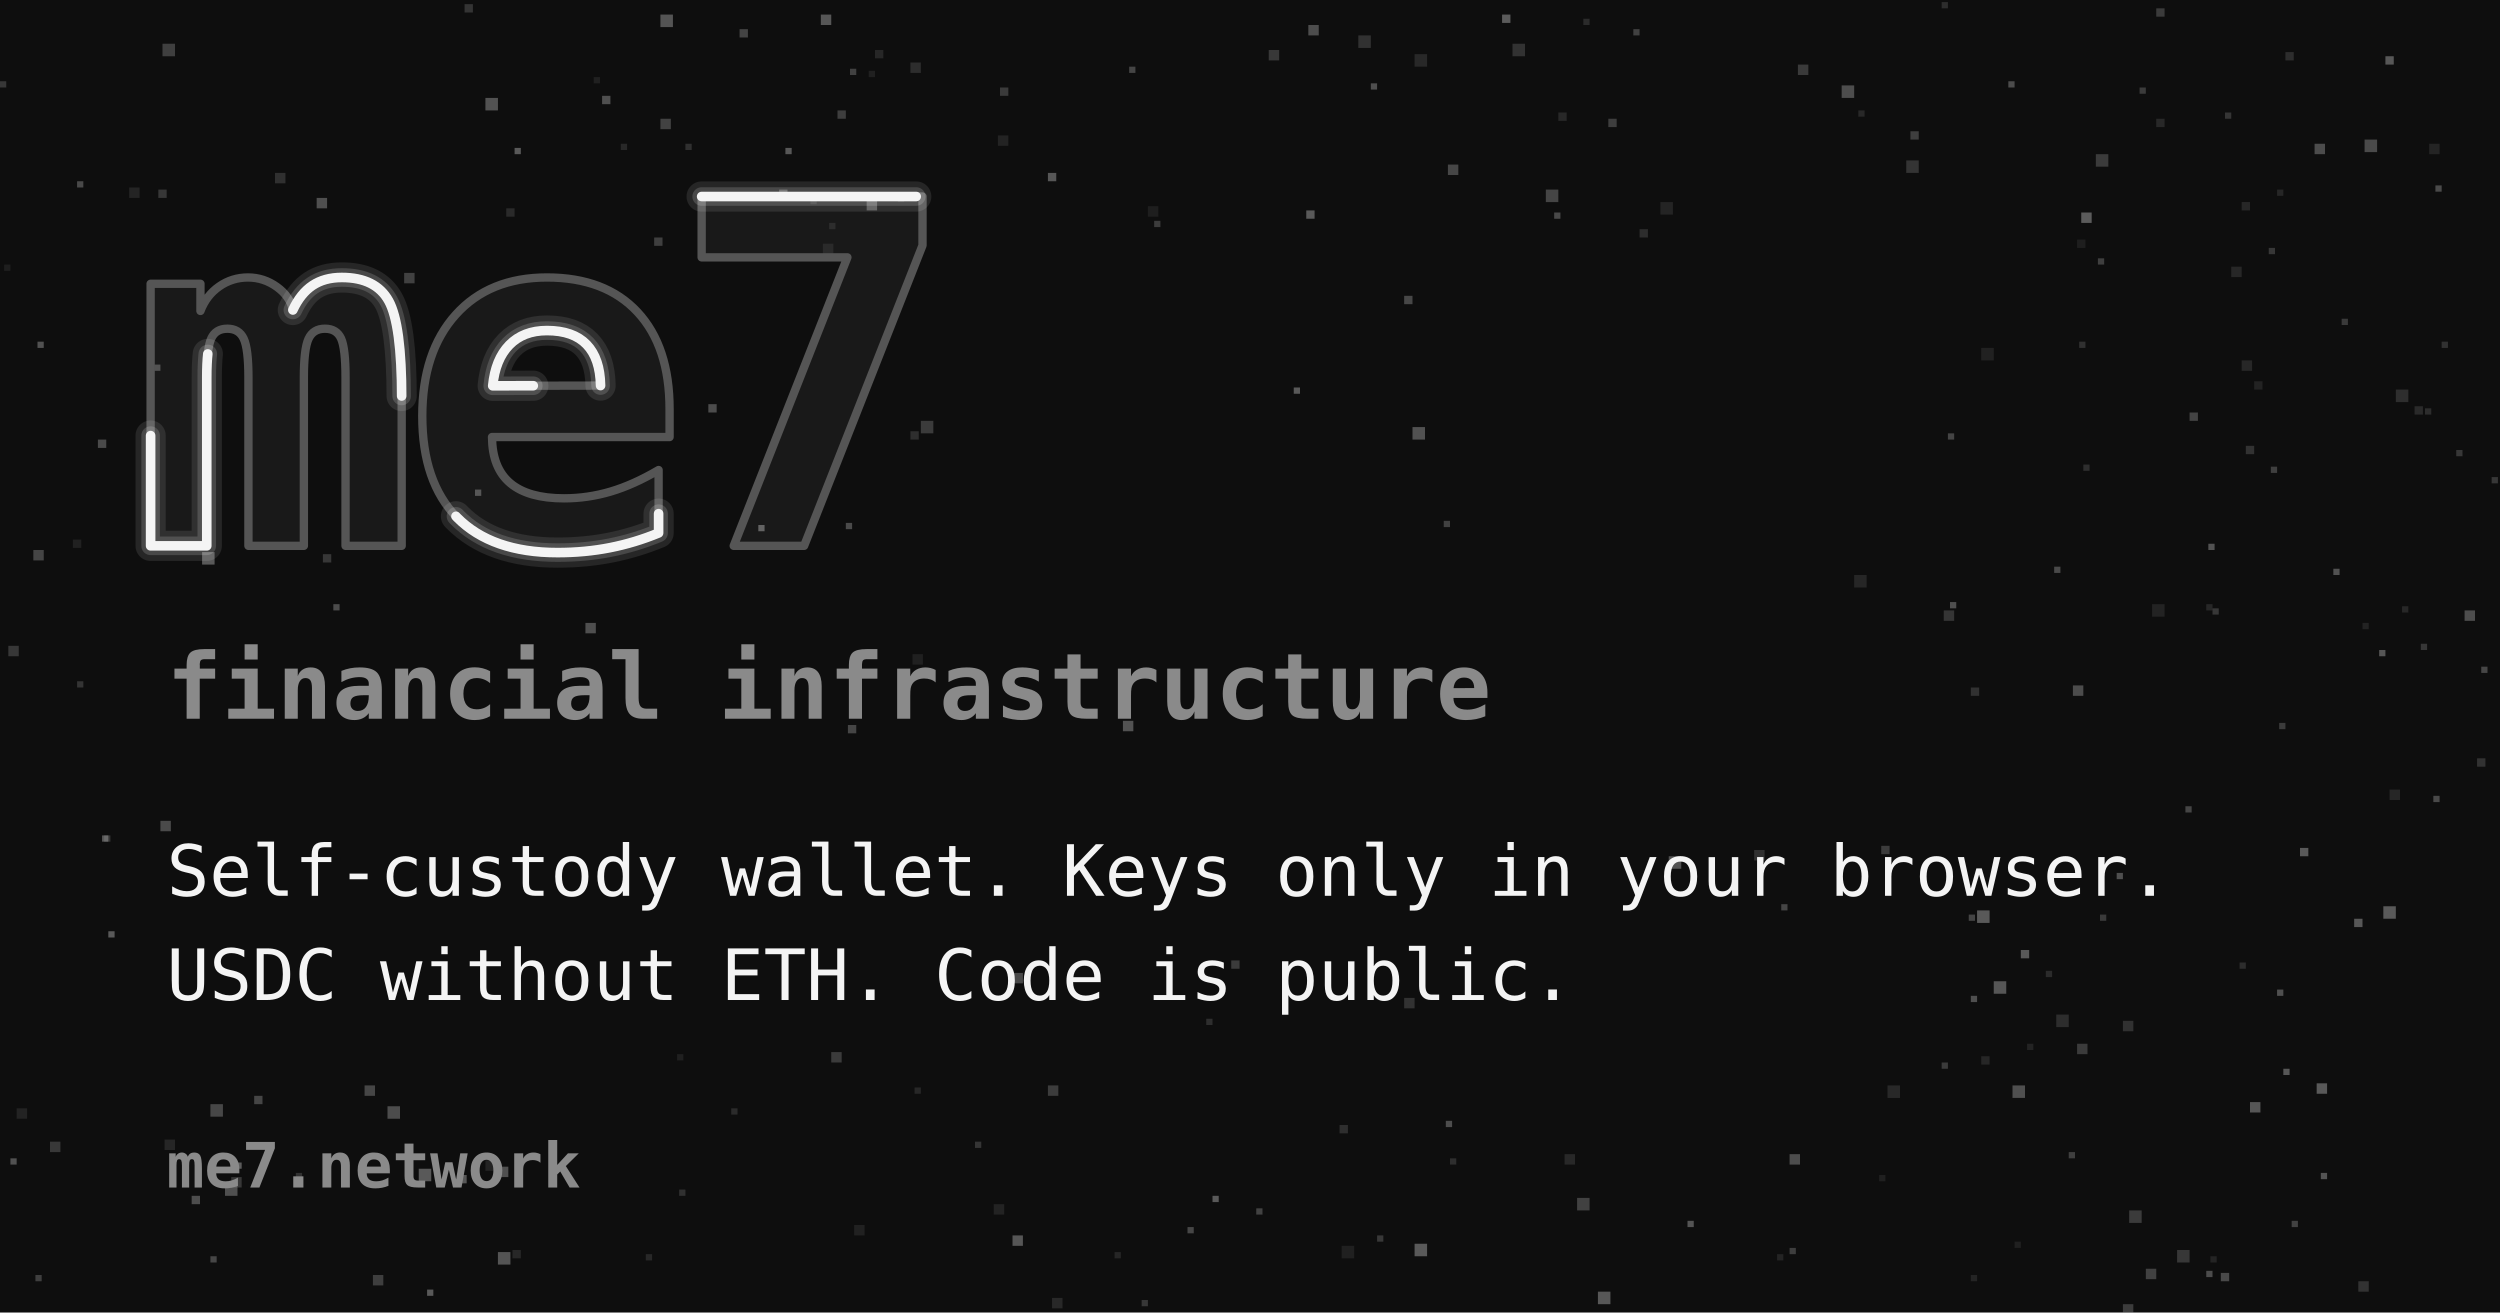
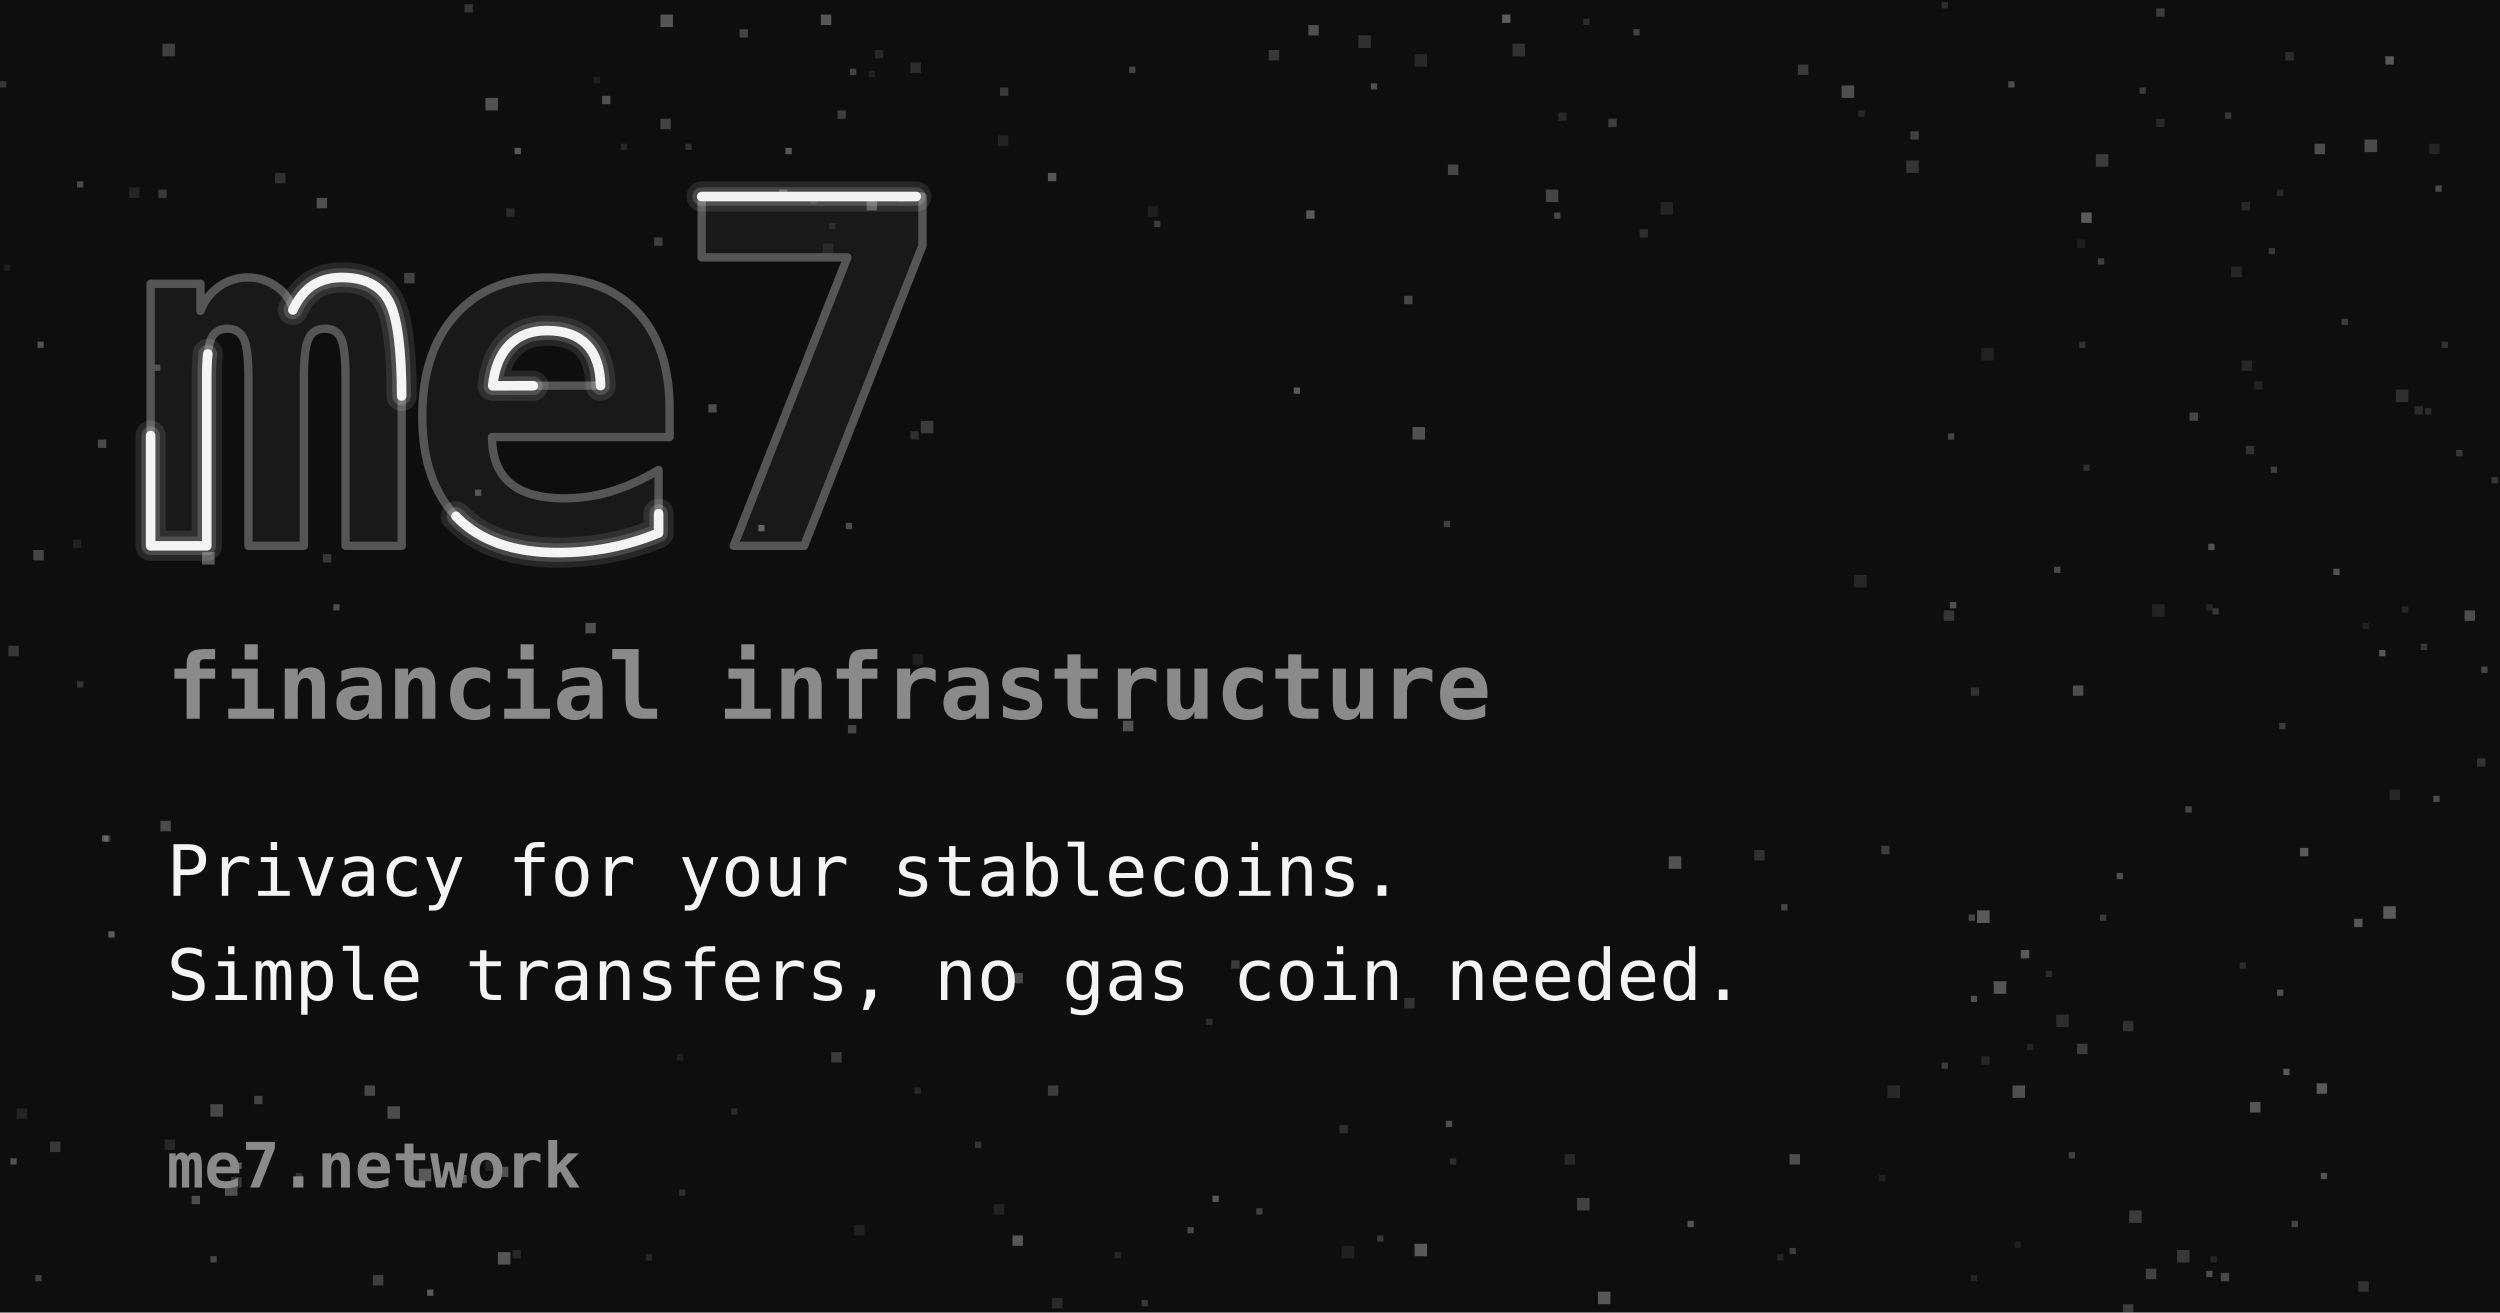
<svg xmlns="http://www.w3.org/2000/svg" width="1200" height="630" viewBox="0 0 1200 630">
  <rect width="1200" height="630" rx="0" fill="#0e0e0e" />
  <rect x="389" y="95" width="3" height="3" fill="#9a9a9a" opacity="0.15" />
  <rect x="609" y="24" width="5" height="5" fill="#9a9a9a" opacity="0.30" />
  <rect x="679" y="597" width="6" height="6" fill="#9a9a9a" opacity="0.53" />
  <rect x="693" y="250" width="3" height="3" fill="#9a9a9a" opacity="0.36" />
  <rect x="933" y="293" width="5" height="5" fill="#9a9a9a" opacity="0.28" />
  <rect x="410" y="588" width="5" height="5" fill="#9a9a9a" opacity="0.14" />
  <rect x="1051" y="198" width="4" height="4" fill="#9a9a9a" opacity="0.38" />
  <rect x="1134" y="299" width="3" height="3" fill="#9a9a9a" opacity="0.15" />
  <rect x="842" y="408" width="5" height="5" fill="#9a9a9a" opacity="0.24" />
  <rect x="554" y="106" width="3" height="3" fill="#9a9a9a" opacity="0.33" />
  <rect x="477" y="578" width="5" height="5" fill="#9a9a9a" opacity="0.15" />
  <rect x="539" y="346" width="5" height="5" fill="#9a9a9a" opacity="0.49" />
  <rect x="1061" y="603" width="3" height="3" fill="#9a9a9a" opacity="0.16" />
  <rect x="997" y="115" width="4" height="4" fill="#9a9a9a" opacity="0.12" />
  <rect x="1144" y="435" width="6" height="6" fill="#9a9a9a" opacity="0.53" />
  <rect x="1045" y="600" width="6" height="6" fill="#9a9a9a" opacity="0.29" />
  <rect x="479" y="65" width="5" height="5" fill="#9a9a9a" opacity="0.15" />
  <rect x="408" y="33" width="3" height="3" fill="#9a9a9a" opacity="0.36" />
  <rect x="644" y="598" width="6" height="6" fill="#9a9a9a" opacity="0.13" />
  <rect x="1049" y="387" width="3" height="3" fill="#9a9a9a" opacity="0.39" />
  <rect x="1147" y="379" width="5" height="5" fill="#9a9a9a" opacity="0.17" />
  <rect x="1019" y="626" width="5" height="5" fill="#9a9a9a" opacity="0.33" />
  <rect x="374" y="91" width="4" height="4" fill="#9a9a9a" opacity="0.44" />
  <rect x="246" y="600" width="4" height="4" fill="#9a9a9a" opacity="0.18" />
  <rect x="652" y="17" width="6" height="6" fill="#9a9a9a" opacity="0.25" />
  <rect x="772" y="57" width="4" height="4" fill="#9a9a9a" opacity="0.34" />
  <rect x="1090" y="224" width="3" height="3" fill="#9a9a9a" opacity="0.35" />
  <rect x="935" y="208" width="3" height="3" fill="#9a9a9a" opacity="0.38" />
  <rect x="946" y="478" width="3" height="3" fill="#9a9a9a" opacity="0.47" />
  <rect x="982" y="466" width="3" height="3" fill="#9a9a9a" opacity="0.21" />
  <rect x="591" y="461" width="4" height="4" fill="#9a9a9a" opacity="0.32" />
  <rect x="970" y="456" width="4" height="4" fill="#9a9a9a" opacity="0.53" />
  <rect x="1080" y="529" width="5" height="5" fill="#9a9a9a" opacity="0.51" />
  <rect x="239" y="560" width="5" height="5" fill="#9a9a9a" opacity="0.46" />
  <rect x="399" y="505" width="5" height="5" fill="#9a9a9a" opacity="0.32" />
  <rect x="892" y="53" width="3" height="3" fill="#9a9a9a" opacity="0.19" />
  <rect x="152" y="95" width="5" height="5" fill="#9a9a9a" opacity="0.47" />
  <rect x="175" y="521" width="5" height="5" fill="#9a9a9a" opacity="0.40" />
  <rect x="17" y="612" width="3" height="3" fill="#9a9a9a" opacity="0.35" />
  <rect x="1120" y="273" width="3" height="3" fill="#9a9a9a" opacity="0.48" />
  <rect x="503" y="83" width="4" height="4" fill="#9a9a9a" opacity="0.51" />
  <rect x="993" y="553" width="3" height="3" fill="#9a9a9a" opacity="0.35" />
  <rect x="628" y="12" width="5" height="5" fill="#9a9a9a" opacity="0.45" />
  <rect x="579" y="489" width="3" height="3" fill="#9a9a9a" opacity="0.23" />
  <rect x="674" y="479" width="5" height="5" fill="#9a9a9a" opacity="0.26" />
  <rect x="1168" y="382" width="3" height="3" fill="#9a9a9a" opacity="0.42" />
  <rect x="1130" y="441" width="4" height="4" fill="#9a9a9a" opacity="0.52" />
  <rect x="1071" y="128" width="5" height="5" fill="#9a9a9a" opacity="0.18" />
  <rect x="289" y="46" width="4" height="4" fill="#9a9a9a" opacity="0.46" />
  <rect x="1076" y="97" width="4" height="4" fill="#9a9a9a" opacity="0.18" />
  <rect x="1059" y="610" width="3" height="3" fill="#9a9a9a" opacity="0.44" />
  <rect x="113" y="558" width="3" height="3" fill="#9a9a9a" opacity="0.55" />
  <rect x="999" y="102" width="5" height="5" fill="#9a9a9a" opacity="0.55" />
  <rect x="621" y="186" width="3" height="3" fill="#9a9a9a" opacity="0.54" />
  <rect x="946" y="612" width="3" height="3" fill="#9a9a9a" opacity="0.16" />
  <rect x="326" y="571" width="3" height="3" fill="#9a9a9a" opacity="0.24" />
  <rect x="155" y="266" width="4" height="4" fill="#9a9a9a" opacity="0.29" />
  <rect x="220" y="564" width="4" height="4" fill="#9a9a9a" opacity="0.52" />
  <rect x="1027" y="42" width="3" height="3" fill="#9a9a9a" opacity="0.32" />
  <rect x="407" y="348" width="4" height="4" fill="#9a9a9a" opacity="0.39" />
  <rect x="52" y="447" width="3" height="3" fill="#9a9a9a" opacity="0.54" />
  <rect x="314" y="114" width="4" height="4" fill="#9a9a9a" opacity="0.35" />
  <rect x="325" y="506" width="3" height="3" fill="#9a9a9a" opacity="0.13" />
  <rect x="570" y="589" width="3" height="3" fill="#9a9a9a" opacity="0.40" />
  <rect x="1066" y="611" width="4" height="4" fill="#9a9a9a" opacity="0.42" />
  <rect x="1179" y="216" width="3" height="3" fill="#9a9a9a" opacity="0.29" />
  <rect x="417" y="34" width="3" height="3" fill="#9a9a9a" opacity="0.13" />
  <rect x="751" y="554" width="5" height="5" fill="#9a9a9a" opacity="0.19" />
  <rect x="101" y="530" width="6" height="6" fill="#9a9a9a" opacity="0.41" />
  <rect x="551" y="99" width="5" height="5" fill="#9a9a9a" opacity="0.12" />
  <rect x="437" y="207" width="4" height="4" fill="#9a9a9a" opacity="0.23" />
  <rect x="1159" y="195" width="4" height="4" fill="#9a9a9a" opacity="0.20" />
  <rect x="402" y="53" width="4" height="4" fill="#9a9a9a" opacity="0.34" />
  <rect x="317" y="57" width="5" height="5" fill="#9a9a9a" opacity="0.37" />
  <rect x="101" y="603" width="3" height="3" fill="#9a9a9a" opacity="0.40" />
  <rect x="859" y="554" width="5" height="5" fill="#9a9a9a" opacity="0.45" />
  <rect x="742" y="91" width="6" height="6" fill="#9a9a9a" opacity="0.39" />
  <rect x="966" y="521" width="6" height="6" fill="#9a9a9a" opacity="0.46" />
  <rect x="853" y="602" width="3" height="3" fill="#9a9a9a" opacity="0.16" />
  <rect x="50" y="401" width="3" height="3" fill="#9a9a9a" opacity="0.28" />
  <rect x="542" y="32" width="3" height="3" fill="#9a9a9a" opacity="0.39" />
  <rect x="957" y="471" width="6" height="6" fill="#9a9a9a" opacity="0.51" />
  <rect x="92" y="574" width="4" height="4" fill="#9a9a9a" opacity="0.45" />
  <rect x="142" y="563" width="3" height="3" fill="#9a9a9a" opacity="0.25" />
  <rect x="92" y="319" width="4" height="4" fill="#9a9a9a" opacity="0.29" />
  <rect x="1100" y="586" width="3" height="3" fill="#9a9a9a" opacity="0.37" />
  <rect x="170" y="330" width="3" height="3" fill="#9a9a9a" opacity="0.38" />
  <rect x="438" y="314" width="5" height="5" fill="#9a9a9a" opacity="0.13" />
  <rect x="4" y="310" width="5" height="5" fill="#9a9a9a" opacity="0.29" />
  <rect x="406" y="251" width="3" height="3" fill="#9a9a9a" opacity="0.43" />
  <rect x="1082" y="183" width="4" height="4" fill="#9a9a9a" opacity="0.15" />
  <rect x="468" y="548" width="3" height="3" fill="#9a9a9a" opacity="0.28" />
  <rect x="122" y="526" width="4" height="4" fill="#9a9a9a" opacity="0.39" />
  <rect x="179" y="612" width="5" height="5" fill="#9a9a9a" opacity="0.34" />
  <rect x="228" y="235" width="3" height="3" fill="#9a9a9a" opacity="0.47" />
  <rect x="757" y="575" width="6" height="6" fill="#9a9a9a" opacity="0.36" />
  <rect x="863" y="31" width="5" height="5" fill="#9a9a9a" opacity="0.31" />
  <rect x="903" y="406" width="4" height="4" fill="#9a9a9a" opacity="0.33" />
  <rect x="1094" y="347" width="3" height="3" fill="#9a9a9a" opacity="0.32" />
  <rect x="1172" y="164" width="3" height="3" fill="#9a9a9a" opacity="0.25" />
  <rect x="194" y="131" width="5" height="5" fill="#9a9a9a" opacity="0.36" />
  <rect x="24" y="548" width="5" height="5" fill="#9a9a9a" opacity="0.30" />
  <rect x="74" y="175" width="3" height="3" fill="#9a9a9a" opacity="0.42" />
  <rect x="111" y="565" width="5" height="5" fill="#9a9a9a" opacity="0.29" />
  <rect x="535" y="601" width="3" height="3" fill="#9a9a9a" opacity="0.17" />
  <rect x="1162" y="309" width="3" height="3" fill="#9a9a9a" opacity="0.29" />
  <rect x="1112" y="520" width="5" height="5" fill="#9a9a9a" opacity="0.54" />
  <rect x="298" y="69" width="3" height="3" fill="#9a9a9a" opacity="0.19" />
  <rect x="1166" y="69" width="5" height="5" fill="#9a9a9a" opacity="0.16" />
  <rect x="932" y="1" width="3" height="3" fill="#9a9a9a" opacity="0.22" />
  <rect x="1104" y="407" width="4" height="4" fill="#9a9a9a" opacity="0.53" />
  <rect x="917" y="63" width="4" height="4" fill="#9a9a9a" opacity="0.35" />
  <rect x="721" y="7" width="4" height="4" fill="#9a9a9a" opacity="0.55" />
  <rect x="35" y="259" width="4" height="4" fill="#9a9a9a" opacity="0.14" />
  <rect x="233" y="557" width="5" height="5" fill="#9a9a9a" opacity="0.15" />
  <rect x="351" y="532" width="3" height="3" fill="#9a9a9a" opacity="0.21" />
  <rect x="1164" y="196" width="3" height="3" fill="#9a9a9a" opacity="0.22" />
  <rect x="1142" y="312" width="3" height="3" fill="#9a9a9a" opacity="0.51" />
  <rect x="582" y="574" width="3" height="3" fill="#9a9a9a" opacity="0.53" />
  <rect x="1169" y="89" width="3" height="3" fill="#9a9a9a" opacity="0.43" />
  <rect x="377" y="71" width="3" height="3" fill="#9a9a9a" opacity="0.52" />
  <rect x="395" y="117" width="5" height="5" fill="#9a9a9a" opacity="0.13" />
  <rect x="398" y="107" width="3" height="3" fill="#9a9a9a" opacity="0.15" />
  <rect x="97" y="265" width="6" height="6" fill="#9a9a9a" opacity="0.53" />
  <rect x="986" y="272" width="3" height="3" fill="#9a9a9a" opacity="0.42" />
  <rect x="964" y="39" width="3" height="3" fill="#9a9a9a" opacity="0.44" />
  <rect x="1078" y="214" width="4" height="4" fill="#9a9a9a" opacity="0.26" />
  <rect x="1145" y="27" width="4" height="4" fill="#9a9a9a" opacity="0.52" />
  <rect x="967" y="596" width="3" height="3" fill="#9a9a9a" opacity="0.13" />
  <rect x="281" y="299" width="5" height="5" fill="#9a9a9a" opacity="0.46" />
  <rect x="1096" y="513" width="3" height="3" fill="#9a9a9a" opacity="0.52" />
  <rect x="987" y="487" width="6" height="6" fill="#9a9a9a" opacity="0.22" />
  <rect x="1033" y="290" width="6" height="6" fill="#9a9a9a" opacity="0.15" />
  <rect x="78" y="21" width="6" height="6" fill="#9a9a9a" opacity="0.35" />
  <rect x="505" y="623" width="5" height="5" fill="#9a9a9a" opacity="0.19" />
  <rect x="160" y="290" width="3" height="3" fill="#9a9a9a" opacity="0.44" />
  <rect x="1016" y="419" width="3" height="3" fill="#9a9a9a" opacity="0.46" />
  <rect x="1089" y="119" width="3" height="3" fill="#9a9a9a" opacity="0.29" />
  <rect x="1191" y="320" width="3" height="3" fill="#9a9a9a" opacity="0.40" />
  <rect x="5" y="556" width="3" height="3" fill="#9a9a9a" opacity="0.48" />
  <rect x="1097" y="25" width="4" height="4" fill="#9a9a9a" opacity="0.22" />
  <rect x="233" y="47" width="6" height="6" fill="#9a9a9a" opacity="0.49" />
  <rect x="1135" y="67" width="6" height="6" fill="#9a9a9a" opacity="0.43" />
  <rect x="420" y="24" width="4" height="4" fill="#9a9a9a" opacity="0.18" />
  <rect x="658" y="40" width="3" height="3" fill="#9a9a9a" opacity="0.46" />
  <rect x="797" y="97" width="6" height="6" fill="#9a9a9a" opacity="0.16" />
  <rect x="340" y="194" width="4" height="4" fill="#9a9a9a" opacity="0.44" />
  <rect x="1060" y="261" width="3" height="3" fill="#9a9a9a" opacity="0.49" />
  <rect x="1196" y="229" width="3" height="3" fill="#9a9a9a" opacity="0.29" />
  <rect x="486" y="593" width="5" height="5" fill="#9a9a9a" opacity="0.51" />
  <rect x="1059" y="290" width="3" height="3" fill="#9a9a9a" opacity="0.18" />
  <rect x="62" y="90" width="5" height="5" fill="#9a9a9a" opacity="0.16" />
  <rect x="1111" y="69" width="5" height="5" fill="#9a9a9a" opacity="0.44" />
  <rect x="951" y="507" width="4" height="4" fill="#9a9a9a" opacity="0.17" />
  <rect x="1132" y="615" width="5" height="5" fill="#9a9a9a" opacity="0.26" />
  <rect x="855" y="434" width="3" height="3" fill="#9a9a9a" opacity="0.39" />
  <rect x="679" y="26" width="6" height="6" fill="#9a9a9a" opacity="0.19" />
  <rect x="431" y="94" width="3" height="3" fill="#9a9a9a" opacity="0.14" />
  <rect x="1006" y="74" width="6" height="6" fill="#9a9a9a" opacity="0.32" />
  <rect x="1019" y="490" width="5" height="5" fill="#9a9a9a" opacity="0.25" />
  <rect x="1183" y="293" width="5" height="5" fill="#9a9a9a" opacity="0.45" />
  <rect x="936" y="289" width="3" height="3" fill="#9a9a9a" opacity="0.47" />
  <rect x="480" y="42" width="4" height="4" fill="#9a9a9a" opacity="0.31" />
  <rect x="49" y="401" width="3" height="3" fill="#9a9a9a" opacity="0.52" />
  <rect x="902" y="564" width="3" height="3" fill="#9a9a9a" opacity="0.13" />
  <rect x="132" y="83" width="5" height="5" fill="#9a9a9a" opacity="0.24" />
  <rect x="973" y="501" width="3" height="3" fill="#9a9a9a" opacity="0.15" />
  <rect x="1076" y="173" width="5" height="5" fill="#9a9a9a" opacity="0.18" />
  <rect x="603" y="580" width="3" height="3" fill="#9a9a9a" opacity="0.37" />
  <rect x="951" y="167" width="6" height="6" fill="#9a9a9a" opacity="0.14" />
  <rect x="1030" y="609" width="5" height="5" fill="#9a9a9a" opacity="0.36" />
  <rect x="696" y="556" width="3" height="3" fill="#9a9a9a" opacity="0.23" />
  <rect x="643" y="540" width="4" height="4" fill="#9a9a9a" opacity="0.23" />
  <rect x="1189" y="364" width="4" height="4" fill="#9a9a9a" opacity="0.26" />
  <rect x="1150" y="187" width="6" height="6" fill="#9a9a9a" opacity="0.23" />
  <rect x="767" y="620" width="6" height="6" fill="#9a9a9a" opacity="0.52" />
  <rect x="1075" y="462" width="3" height="3" fill="#9a9a9a" opacity="0.22" />
  <rect x="437" y="30" width="5" height="5" fill="#9a9a9a" opacity="0.22" />
  <rect x="784" y="14" width="3" height="3" fill="#9a9a9a" opacity="0.36" />
  <rect x="439" y="522" width="3" height="3" fill="#9a9a9a" opacity="0.18" />
  <rect x="1124" y="153" width="3" height="3" fill="#9a9a9a" opacity="0.31" />
  <rect x="76" y="91" width="4" height="4" fill="#9a9a9a" opacity="0.29" />
  <rect x="317" y="7" width="6" height="6" fill="#9a9a9a" opacity="0.50" />
  <rect x="0" y="39" width="3" height="3" fill="#9a9a9a" opacity="0.29" />
  <rect x="285" y="37" width="3" height="3" fill="#9a9a9a" opacity="0.13" />
  <rect x="661" y="593" width="3" height="3" fill="#9a9a9a" opacity="0.30" />
  <rect x="77" y="394" width="5" height="5" fill="#9a9a9a" opacity="0.43" />
  <rect x="8" y="532" width="5" height="5" fill="#9a9a9a" opacity="0.15" />
  <rect x="787" y="110" width="4" height="4" fill="#9a9a9a" opacity="0.22" />
  <rect x="47" y="211" width="4" height="4" fill="#9a9a9a" opacity="0.43" />
  <rect x="946" y="330" width="4" height="4" fill="#9a9a9a" opacity="0.25" />
  <rect x="1114" y="563" width="3" height="3" fill="#9a9a9a" opacity="0.50" />
  <rect x="18" y="164" width="3" height="3" fill="#9a9a9a" opacity="0.48" />
  <rect x="243" y="100" width="4" height="4" fill="#9a9a9a" opacity="0.20" />
  <rect x="1022" y="581" width="6" height="6" fill="#9a9a9a" opacity="0.32" />
  <rect x="1008" y="439" width="3" height="3" fill="#9a9a9a" opacity="0.31" />
  <rect x="1093" y="91" width="3" height="3" fill="#9a9a9a" opacity="0.17" />
  <rect x="746" y="102" width="3" height="3" fill="#9a9a9a" opacity="0.42" />
  <rect x="37" y="87" width="3" height="3" fill="#9a9a9a" opacity="0.42" />
  <rect x="884" y="41" width="6" height="6" fill="#9a9a9a" opacity="0.45" />
  <rect x="239" y="601" width="6" height="6" fill="#9a9a9a" opacity="0.50" />
  <rect x="79" y="547" width="5" height="5" fill="#9a9a9a" opacity="0.17" />
  <rect x="247" y="71" width="3" height="3" fill="#9a9a9a" opacity="0.53" />
  <rect x="1093" y="475" width="3" height="3" fill="#9a9a9a" opacity="0.47" />
  <rect x="442" y="202" width="6" height="6" fill="#9a9a9a" opacity="0.32" />
  <rect x="37" y="327" width="3" height="3" fill="#9a9a9a" opacity="0.27" />
  <rect x="1035" y="57" width="4" height="4" fill="#9a9a9a" opacity="0.19" />
  <rect x="2" y="127" width="3" height="3" fill="#9a9a9a" opacity="0.12" />
  <rect x="998" y="164" width="3" height="3" fill="#9a9a9a" opacity="0.24" />
  <rect x="945" y="439" width="3" height="3" fill="#9a9a9a" opacity="0.39" />
  <rect x="1068" y="54" width="3" height="3" fill="#9a9a9a" opacity="0.28" />
  <rect x="205" y="619" width="3" height="3" fill="#9a9a9a" opacity="0.53" />
  <rect x="726" y="21" width="6" height="6" fill="#9a9a9a" opacity="0.26" />
  <rect x="186" y="531" width="6" height="6" fill="#9a9a9a" opacity="0.44" />
  <rect x="695" y="79" width="5" height="5" fill="#9a9a9a" opacity="0.40" />
  <rect x="906" y="521" width="6" height="6" fill="#9a9a9a" opacity="0.19" />
  <rect x="627" y="101" width="4" height="4" fill="#9a9a9a" opacity="0.53" />
  <rect x="310" y="602" width="3" height="3" fill="#9a9a9a" opacity="0.19" />
  <rect x="329" y="69" width="3" height="3" fill="#9a9a9a" opacity="0.24" />
  <rect x="1062" y="292" width="3" height="3" fill="#9a9a9a" opacity="0.29" />
  <rect x="949" y="437" width="6" height="6" fill="#9a9a9a" opacity="0.54" />
  <rect x="355" y="14" width="4" height="4" fill="#9a9a9a" opacity="0.38" />
  <rect x="486" y="467" width="5" height="5" fill="#9a9a9a" opacity="0.42" />
  <rect x="801" y="411" width="6" height="6" fill="#9a9a9a" opacity="0.49" />
  <rect x="810" y="586" width="3" height="3" fill="#9a9a9a" opacity="0.50" />
  <rect x="394" y="7" width="5" height="5" fill="#9a9a9a" opacity="0.51" />
  <rect x="859" y="599" width="3" height="3" fill="#9a9a9a" opacity="0.34" />
  <rect x="995" y="329" width="5" height="5" fill="#9a9a9a" opacity="0.44" />
  <rect x="548" y="624" width="3" height="3" fill="#9a9a9a" opacity="0.29" />
  <rect x="915" y="77" width="6" height="6" fill="#9a9a9a" opacity="0.27" />
  <rect x="16" y="264" width="5" height="5" fill="#9a9a9a" opacity="0.39" />
  <rect x="364" y="252" width="3" height="3" fill="#9a9a9a" opacity="0.55" />
  <rect x="1153" y="291" width="3" height="3" fill="#9a9a9a" opacity="0.18" />
  <rect x="932" y="510" width="3" height="3" fill="#9a9a9a" opacity="0.32" />
  <rect x="674" y="142" width="4" height="4" fill="#9a9a9a" opacity="0.41" />
  <rect x="997" y="501" width="5" height="5" fill="#9a9a9a" opacity="0.32" />
  <rect x="1000" y="223" width="3" height="3" fill="#9a9a9a" opacity="0.23" />
  <rect x="223" y="2" width="4" height="4" fill="#9a9a9a" opacity="0.27" />
  <rect x="748" y="54" width="4" height="4" fill="#9a9a9a" opacity="0.19" />
  <rect x="678" y="205" width="6" height="6" fill="#9a9a9a" opacity="0.48" />
  <rect x="760" y="9" width="3" height="3" fill="#9a9a9a" opacity="0.21" />
  <rect x="694" y="538" width="3" height="3" fill="#9a9a9a" opacity="0.45" />
  <rect x="416" y="96" width="5" height="5" fill="#9a9a9a" opacity="0.46" />
  <rect x="201" y="561" width="6" height="6" fill="#9a9a9a" opacity="0.54" />
  <rect x="108" y="568" width="6" height="6" fill="#9a9a9a" opacity="0.46" />
  <rect x="1007" y="124" width="3" height="3" fill="#9a9a9a" opacity="0.35" />
  <rect x="890" y="276" width="6" height="6" fill="#9a9a9a" opacity="0.17" />
  <rect x="503" y="521" width="5" height="5" fill="#9a9a9a" opacity="0.33" />
  <rect x="1035" y="4" width="4" height="4" fill="#9a9a9a" opacity="0.32" />
  <text x="261.6" y="262" font-family="Menlo, monospace" font-weight="700" font-size="230" letter-spacing="-9.2" text-anchor="middle" fill="rgba(255,255,255,0.05)" stroke="#555" stroke-width="4.0" stroke-linejoin="round">me7</text>
  <text x="261.6" y="262" font-family="Menlo, monospace" font-weight="700" font-size="230" letter-spacing="-9.2" text-anchor="middle" fill="none" stroke="#ffffff" stroke-width="14.5" stroke-linecap="round" stroke-linejoin="round" stroke-dasharray="172 471" stroke-dashoffset="69" opacity="0.1">me7</text>
  <text x="261.6" y="262" font-family="Menlo, monospace" font-weight="700" font-size="230" letter-spacing="-9.2" text-anchor="middle" fill="none" stroke="#ffffff" stroke-width="8.9" stroke-linecap="round" stroke-linejoin="round" stroke-dasharray="172 471" stroke-dashoffset="69" opacity="0.16">me7</text>
  <text x="261.6" y="262" font-family="Menlo, monospace" font-weight="700" font-size="230" letter-spacing="-9.2" text-anchor="middle" fill="none" stroke="#f4f4f4" stroke-width="4.6" stroke-linecap="round" stroke-linejoin="round" stroke-dasharray="172 471" stroke-dashoffset="69" opacity="1">me7</text>
  <text x="80" y="345" font-family="Menlo, monospace" font-size="44" font-weight="700" fill="#8a8a8a">financial infrastructure</text>
-   <text x="80" y="430" font-family="Menlo, monospace" font-size="34" font-weight="400" fill="#f4f4f4">Self-custody wallet. Keys only in your browser.</text>
-   <text x="80" y="480" font-family="Menlo, monospace" font-size="34" font-weight="400" fill="#f4f4f4">USDC without ETH. Code is public.</text>
+   <text x="80" y="430" font-family="Menlo, monospace" font-size="34" font-weight="400" fill="#f4f4f4">Privacy for your stablecoins.</text>
+   <text x="80" y="480" font-family="Menlo, monospace" font-size="34" font-weight="400" fill="#f4f4f4">Simple transfers, no gas coin needed.</text>
  <text x="80" y="570" font-family="Menlo, monospace" font-size="30" font-weight="700" fill="#8a8a8a">me7.network</text>
</svg>
